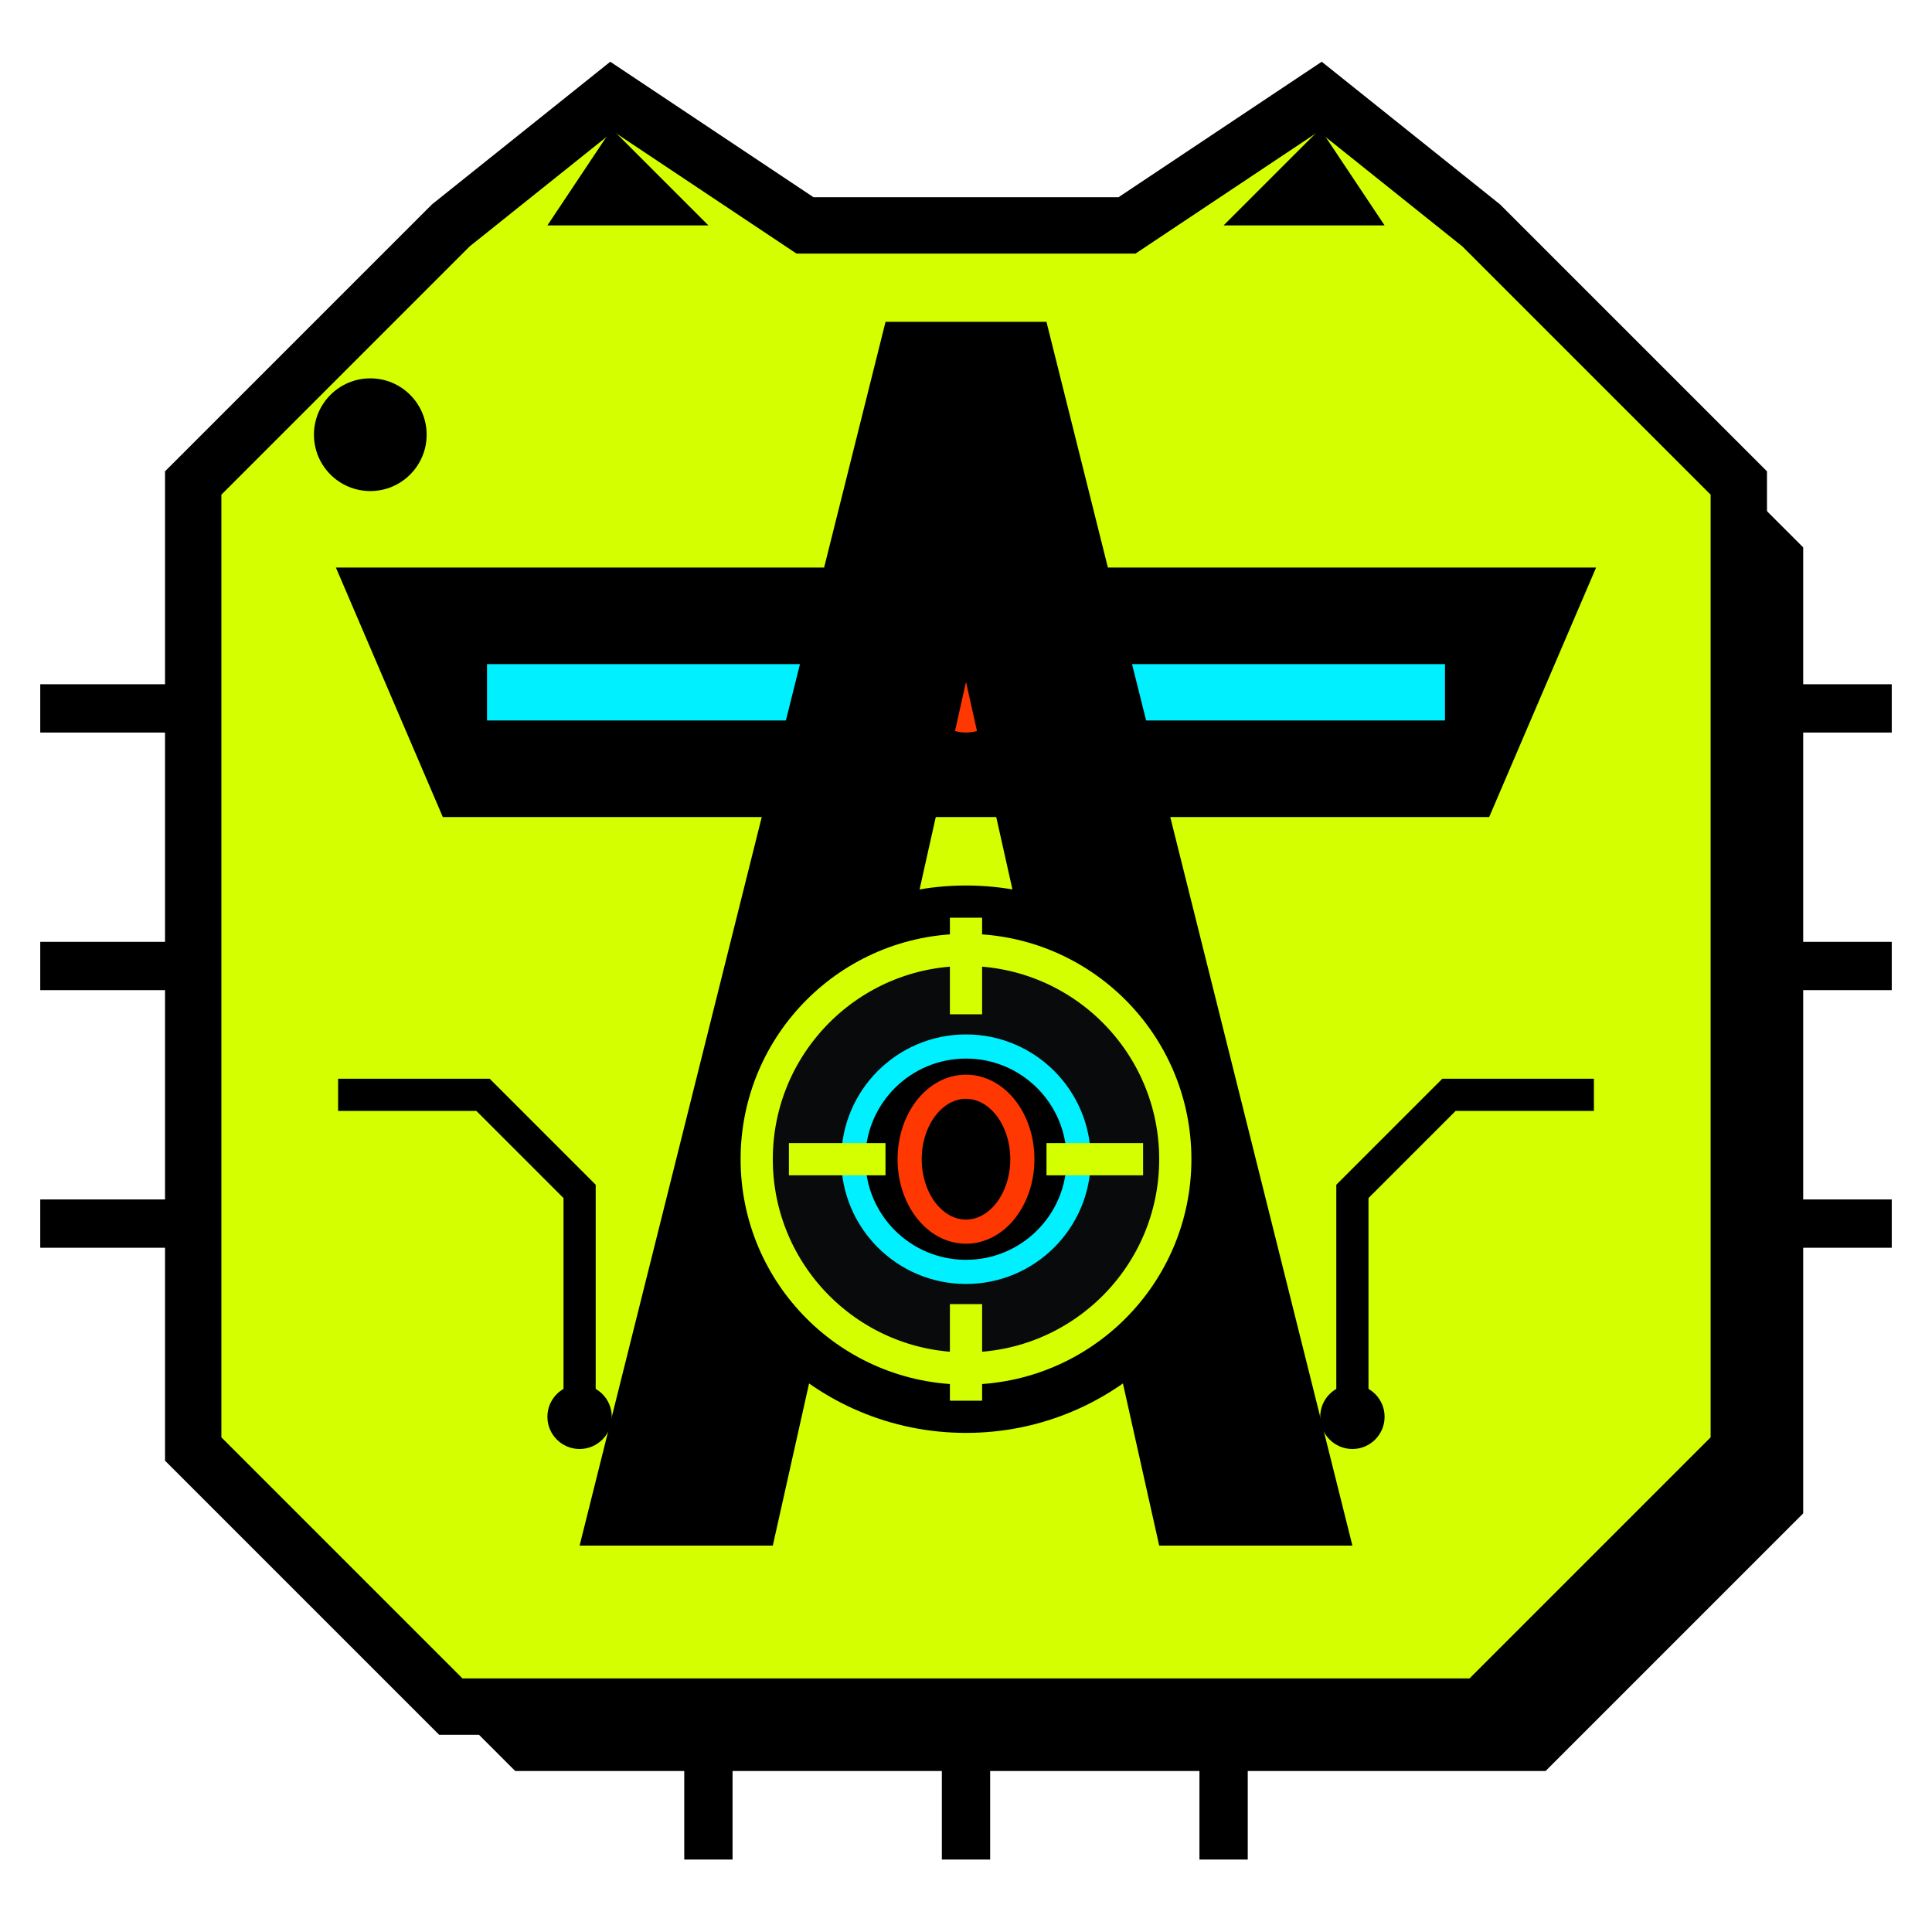
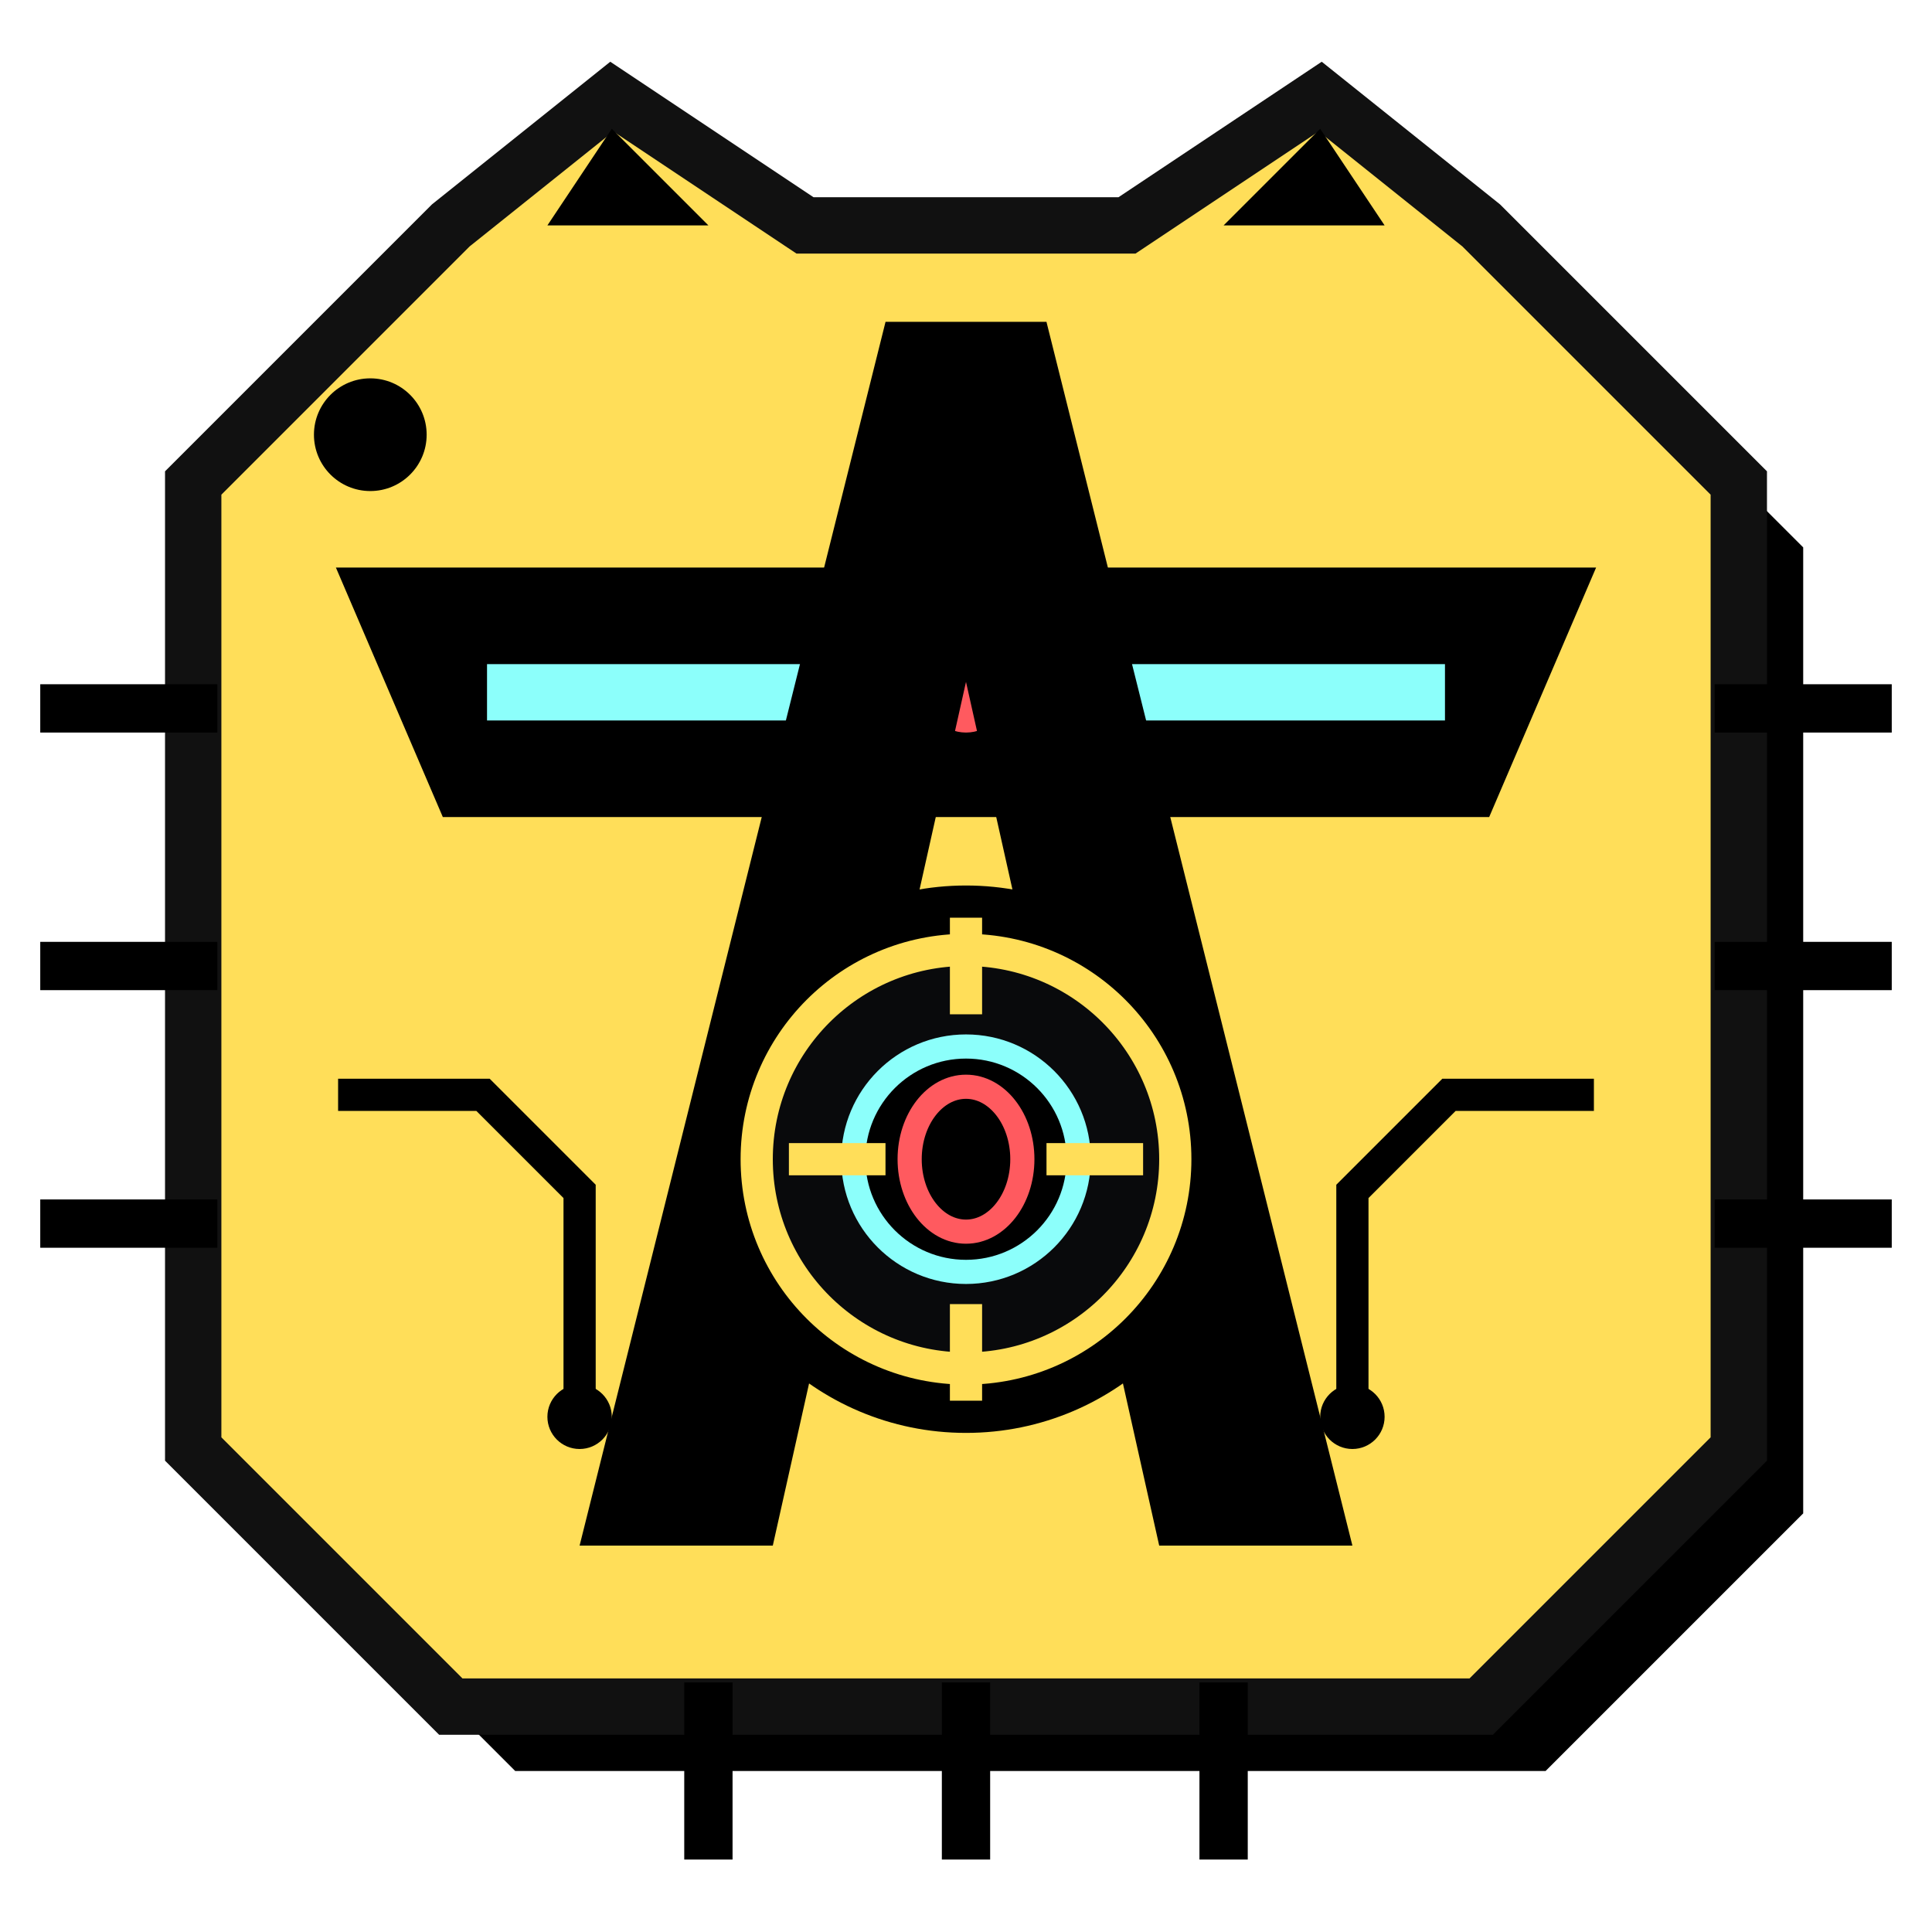
<svg xmlns="http://www.w3.org/2000/svg" viewBox="0 0 120 120" width="120" height="120" fill="none">
  <path d="M 28 14 L 38 6 L 50 14 L 70 14 L 82 6 L 92 14 L 108 30 L 108 90 L 92 106 L 28 106 L 12 90 L 12 30 Z" transform="translate(4, 4)" fill="#000000" />
-   <path d="M 28 14 L 38 6 L 50 14 L 70 14 L 82 6 L 92 14 L 108 30 L 108 90 L 92 106 L 28 106 L 12 90 L 12 30 Z" fill="#D4FF00" stroke="#000000" stroke-width="3.5" stroke-linejoin="miter" />
+   <path d="M 28 14 L 38 6 L 50 14 L 70 14 L 82 6 L 92 14 L 108 30 L 108 90 L 92 106 L 28 106 L 12 90 L 12 30 Z" fill="#FFDE59" stroke="#111111" stroke-width="3.5" stroke-linejoin="miter" />
  <line x1="4" y1="44" x2="12" y2="44" stroke="#000000" stroke-width="3" stroke-linecap="square" />
  <line x1="4" y1="60" x2="12" y2="60" stroke="#000000" stroke-width="3" stroke-linecap="square" />
  <line x1="4" y1="76" x2="12" y2="76" stroke="#000000" stroke-width="3" stroke-linecap="square" />
  <line x1="108" y1="44" x2="116" y2="44" stroke="#000000" stroke-width="3" stroke-linecap="square" />
  <line x1="108" y1="60" x2="116" y2="60" stroke="#000000" stroke-width="3" stroke-linecap="square" />
  <line x1="108" y1="76" x2="116" y2="76" stroke="#000000" stroke-width="3" stroke-linecap="square" />
  <line x1="44" y1="106" x2="44" y2="114" stroke="#000000" stroke-width="3" stroke-linecap="square" />
  <line x1="60" y1="106" x2="60" y2="114" stroke="#000000" stroke-width="3" stroke-linecap="square" />
  <line x1="76" y1="106" x2="76" y2="114" stroke="#000000" stroke-width="3" stroke-linecap="square" />
  <circle cx="23" cy="27" r="3.5" fill="#000000" />
  <polygon points="34,14 38,8 44,14" fill="#000000" />
  <polygon points="76,14 82,8 86,14" fill="#000000" />
  <path d="M 22 36 L 98 36 L 92 50 L 28 50 Z" fill="#000000" stroke="#000000" stroke-width="1.5" />
-   <line x1="32" y1="43" x2="52" y2="43" stroke="#00F0FF" stroke-width="3.5" stroke-linecap="square" />
-   <line x1="68" y1="43" x2="88" y2="43" stroke="#00F0FF" stroke-width="3.5" stroke-linecap="square" />
-   <circle cx="60" cy="43" r="2.5" fill="#FF3700" />
+   <line x1="32" y1="43" x2="52" y2="43" stroke="#8CFFFB" stroke-width="3.5" stroke-linecap="square" />
+   <line x1="68" y1="43" x2="88" y2="43" stroke="#8CFFFB" stroke-width="3.5" stroke-linecap="square" />
+   <circle cx="60" cy="43" r="2.5" fill="#FF5A5F" />
  <polygon points="55,20 65,20 48,96 36,96" fill="#000000" />
  <polygon points="55,20 65,20 84,96 72,96" fill="#000000" />
  <circle cx="60" cy="72" r="16" fill="#000000" stroke="#000000" stroke-width="2" />
-   <circle cx="60" cy="72" r="13" fill="#090A0C" stroke="#D4FF00" stroke-width="2" />
-   <circle cx="60" cy="72" r="7" fill="#000000" stroke="#00F0FF" stroke-width="1.5" />
-   <ellipse cx="60" cy="72" rx="3.5" ry="4.5" fill="none" stroke="#FF3700" stroke-width="1.5" />
-   <path d="M 60 58 L 60 62" stroke="#D4FF00" stroke-width="2" stroke-linecap="square" />
-   <path d="M 50 72 L 54 72" stroke="#D4FF00" stroke-width="2" stroke-linecap="square" />
-   <path d="M 70 72 L 66 72" stroke="#D4FF00" stroke-width="2" stroke-linecap="square" />
-   <path d="M 60 86 L 60 82" stroke="#D4FF00" stroke-width="2" stroke-linecap="square" />
+   <circle cx="60" cy="72" r="13" fill="#090A0C" stroke="#FFDE59" stroke-width="2" />
+   <circle cx="60" cy="72" r="7" fill="#000000" stroke="#8CFFFB" stroke-width="1.5" />
+   <ellipse cx="60" cy="72" rx="3.5" ry="4.5" fill="none" stroke="#FF5A5F" stroke-width="1.5" />
+   <path d="M 60 58 L 60 62" stroke="#FFDE59" stroke-width="2" stroke-linecap="square" />
+   <path d="M 50 72 L 54 72" stroke="#FFDE59" stroke-width="2" stroke-linecap="square" />
+   <path d="M 70 72 L 66 72" stroke="#FFDE59" stroke-width="2" stroke-linecap="square" />
+   <path d="M 60 86 L 60 82" stroke="#FFDE59" stroke-width="2" stroke-linecap="square" />
  <path d="M 22 68 L 30 68 L 36 74 L 36 86" fill="none" stroke="#000000" stroke-width="2" stroke-linecap="square" />
  <circle cx="36" cy="88" r="2" fill="#000000" />
  <path d="M 98 68 L 90 68 L 84 74 L 84 86" fill="none" stroke="#000000" stroke-width="2" stroke-linecap="square" />
  <circle cx="84" cy="88" r="2" fill="#000000" />
</svg>
